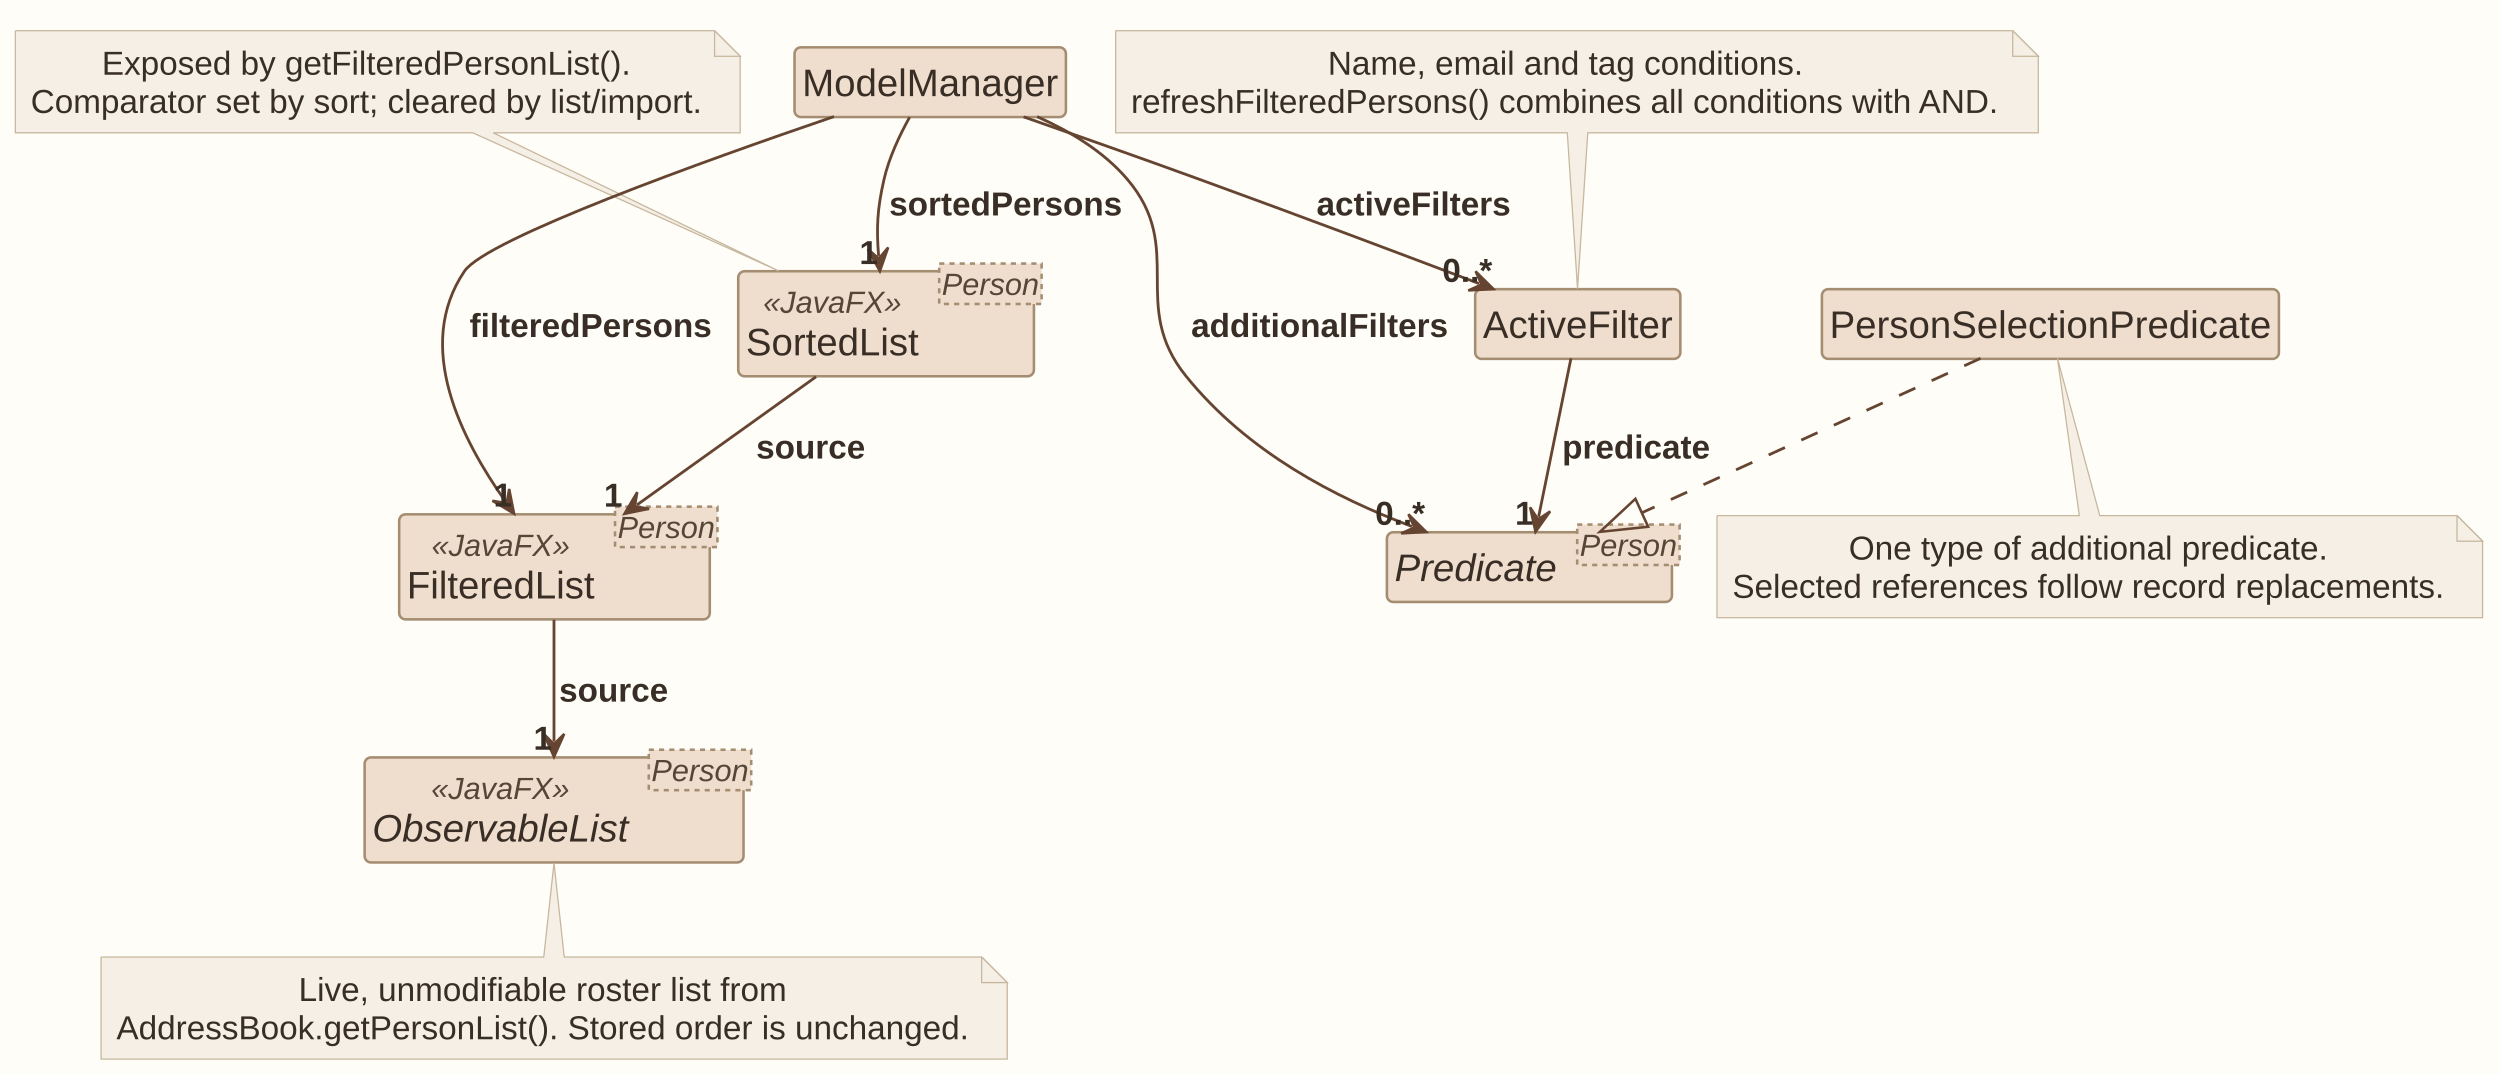
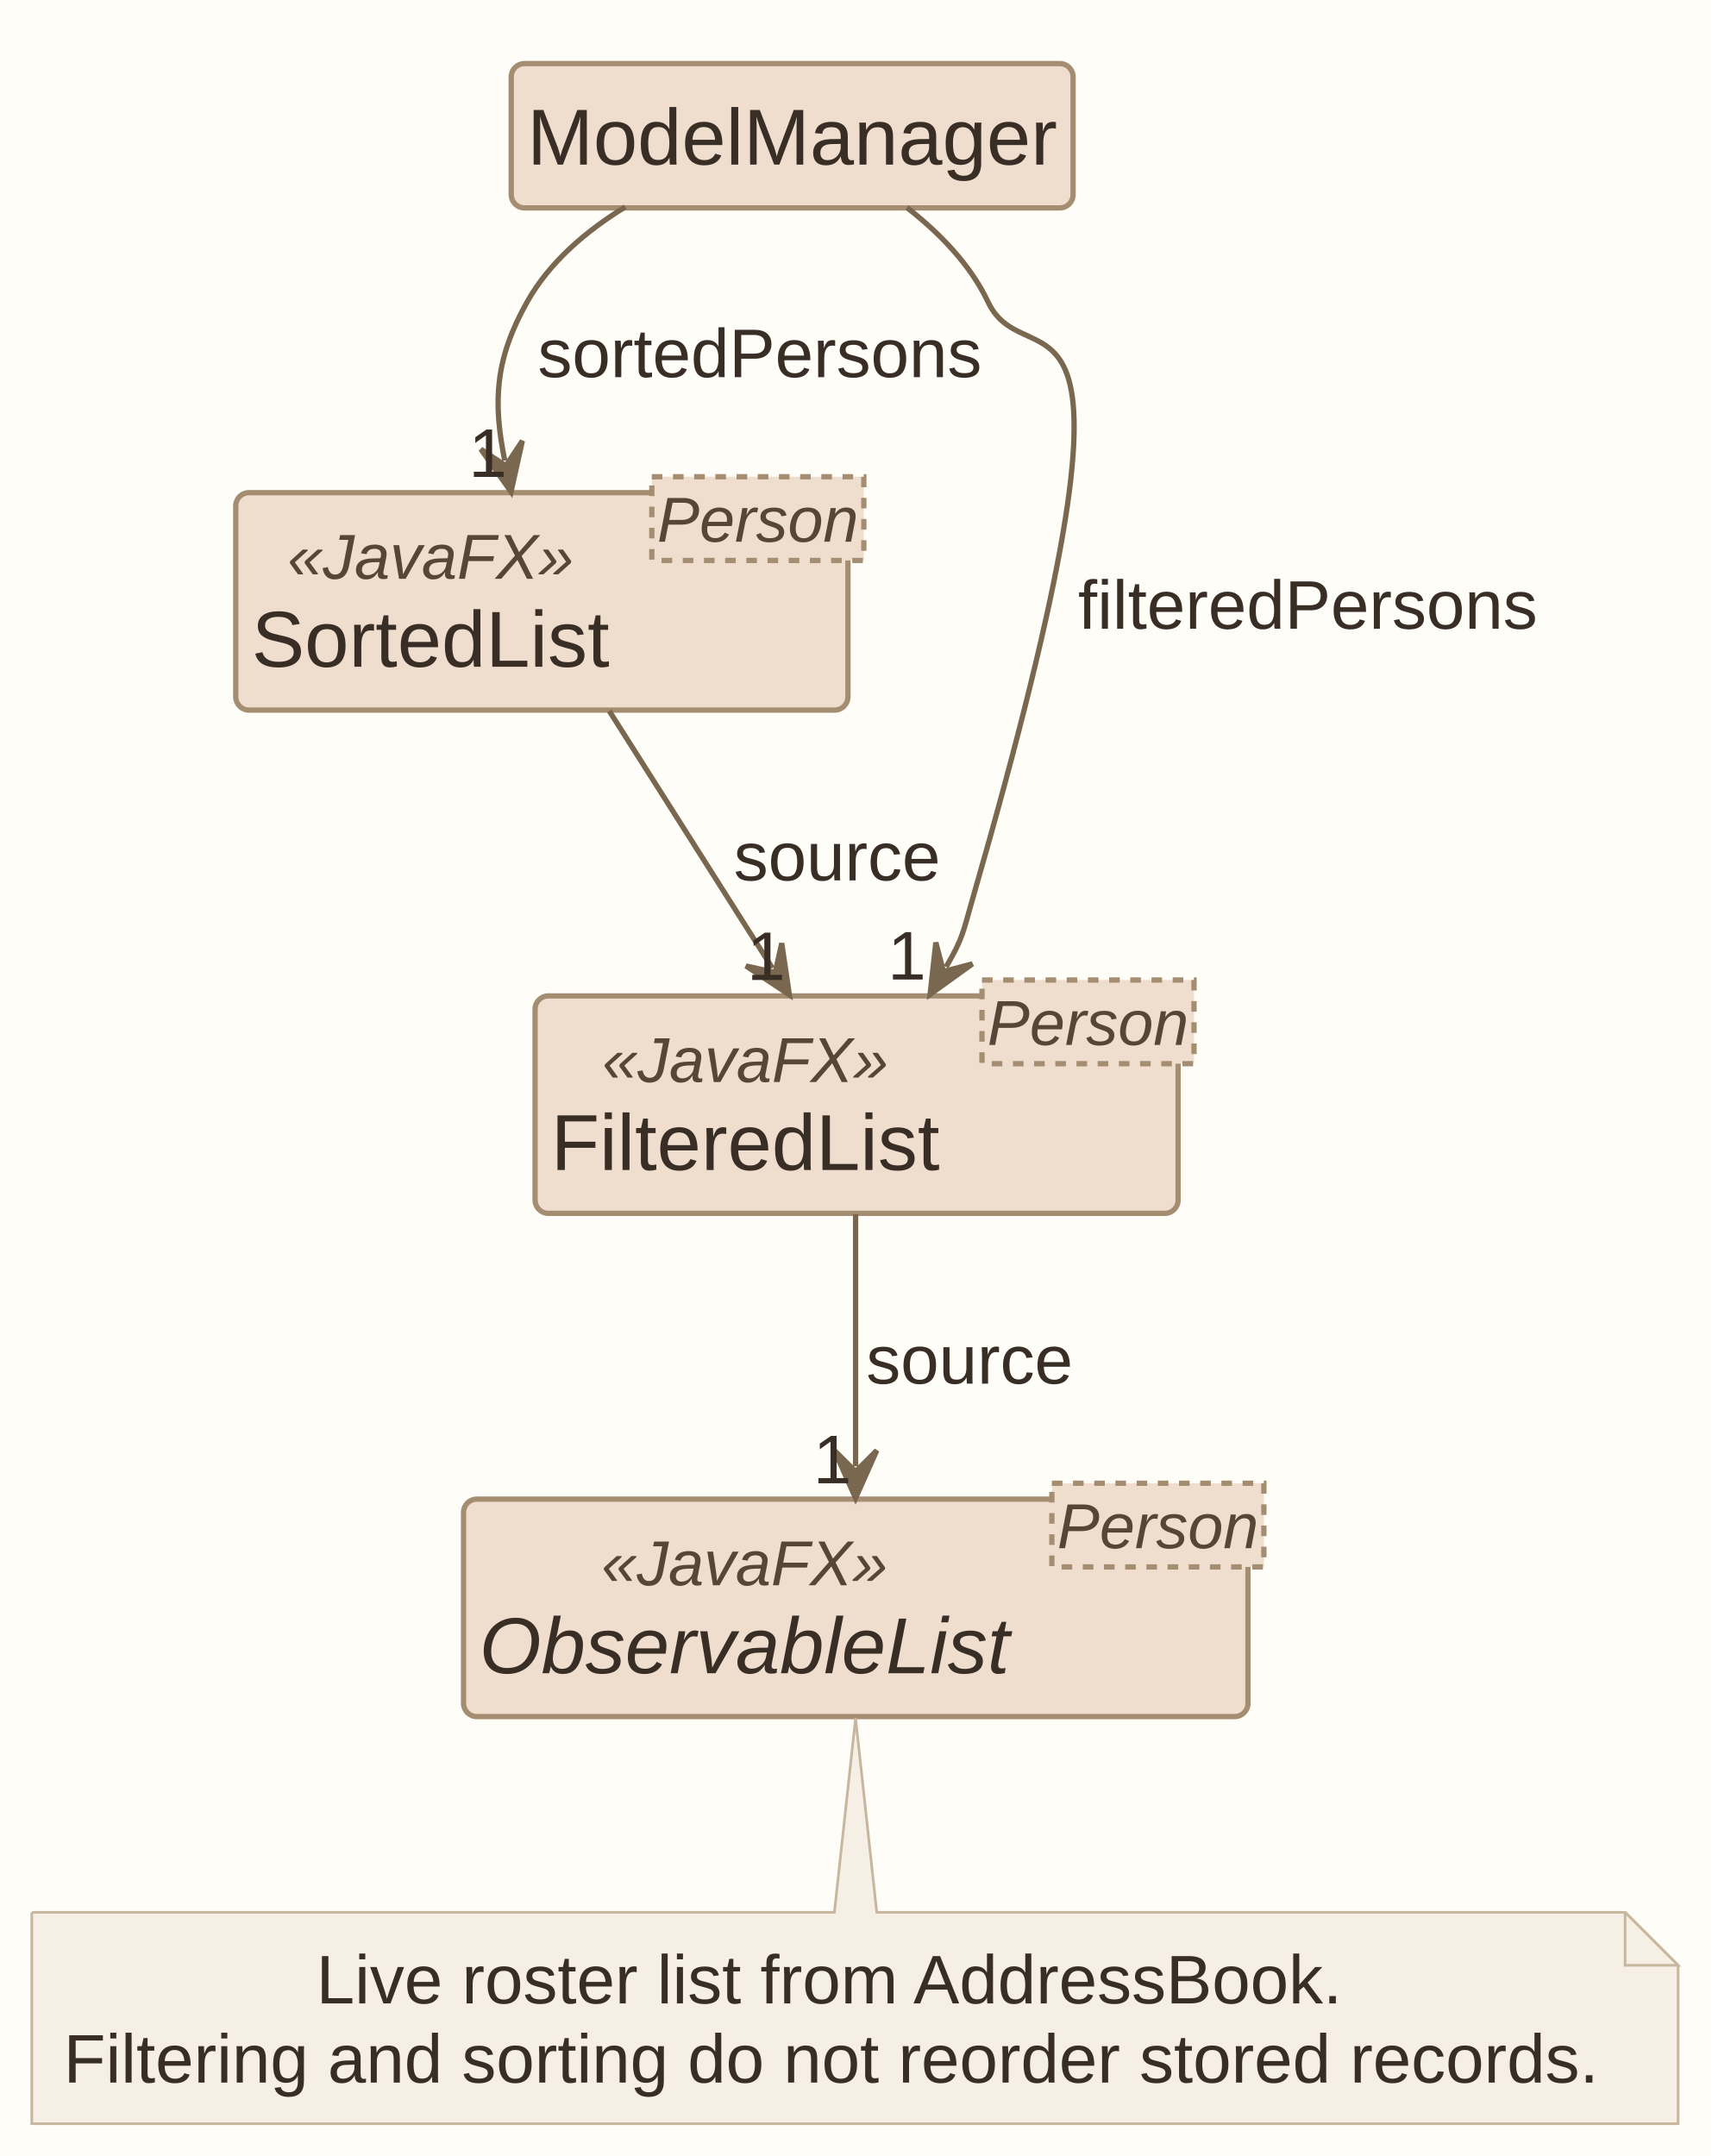
- <svg xmlns="http://www.w3.org/2000/svg" contentStyleType="text/css" data-diagram-type="CLASS" height="420px" preserveAspectRatio="none" style="width:977px;height:420px;background:#FFFDF8;" version="1.1" viewBox="0 0 977 420" width="977px" zoomAndPan="magnify">
+ <svg xmlns="http://www.w3.org/2000/svg" contentStyleType="text/css" data-diagram-type="CLASS" height="407px" preserveAspectRatio="none" style="width:323px;height:407px;background:#FFFDF8;" version="1.1" viewBox="0 0 323 407" width="323px" zoomAndPan="magnify">
  <defs />
  <g>
-     <rect fill="#FFFDF8" height="420" style="stroke:none;stroke-width:1;" width="977" x="0" y="0" />
-     <g class="entity" data-qualified-name="ModelManager" data-source-line="9" id="ent0002">
-       <rect fill="#EFDDCE" height="27.248" rx="2.5" ry="2.5" style="stroke:#A48D71;stroke-width:1;" width="106.056" x="310.5" y="18.5" />
-       <text fill="#382E25" font-family="Arial" font-size="15" lengthAdjust="spacing" textLength="100.056" x="313.5" y="37.57">ModelManager</text>
+     <rect fill="#FFFDF8" height="407" style="stroke:none;stroke-width:1;" width="323" x="0" y="0" />
+     <g class="entity" data-qualified-name="ModelManager" data-source-line="7" id="ent0002">
+       <rect fill="#EFDDCE" height="27.248" rx="2.5" ry="2.5" style="stroke:#A48D71;stroke-width:1;" width="106.056" x="96.5" y="12" />
+       <text fill="#382E25" font-family="Arial" font-size="15" lengthAdjust="spacing" textLength="100.056" x="99.5" y="31.07">ModelManager</text>
    </g>
-     <g class="entity" data-qualified-name="ActiveFilter" data-source-line="10" id="ent0003">
-       <rect fill="#EFDDCE" height="27.248" rx="2.5" ry="2.5" style="stroke:#A48D71;stroke-width:1;" width="80.18" x="576.5" y="113" />
-       <text fill="#382E25" font-family="Arial" font-size="15" lengthAdjust="spacing" textLength="74.18" x="579.5" y="132.07">ActiveFilter</text>
+     <g class="entity" data-qualified-name="Sorted" data-source-line="8" id="ent0003">
+       <rect fill="#EFDDCE" height="41.047" rx="2.5" ry="2.5" style="stroke:#A48D71;stroke-width:1;" width="115.558" x="44.5" y="93" />
+       <text fill="#554636" font-family="Arial" font-size="12" font-style="italic" lengthAdjust="spacing" textLength="54.029" x="54.254" y="109.256">«JavaFX»</text>
+       <text fill="#382E25" font-family="Arial" font-size="15" lengthAdjust="spacing" textLength="67.537" x="47.5" y="125.869">SortedList</text>
+       <rect fill="#EFDDCE" height="15.799" style="stroke:#A48D71;stroke-width:1;stroke-dasharray:2,2;" width="40.022" x="123.037" y="90" />
+       <text fill="#554636" font-family="Arial" font-size="12" font-style="italic" lengthAdjust="spacing" textLength="38.022" x="124.037" y="102.256">Person</text>
    </g>
-     <g class="entity" data-qualified-name="Predicate" data-source-line="11" id="ent0004">
-       <rect fill="#EFDDCE" height="27.248" rx="2.5" ry="2.5" style="stroke:#A48D71;stroke-width:1;" width="111.391" x="542" y="208" />
-       <text fill="#382E25" font-family="Arial" font-size="15" font-style="italic" lengthAdjust="spacing" textLength="63.369" x="545" y="227.07">Predicate</text>
-       <rect fill="#EFDDCE" height="15.799" style="stroke:#A48D71;stroke-width:1;stroke-dasharray:2,2;" width="40.022" x="616.369" y="205" />
-       <text fill="#554636" font-family="Arial" font-size="12" font-style="italic" lengthAdjust="spacing" textLength="38.022" x="617.369" y="217.256">Person</text>
+     <g class="entity" data-qualified-name="Filtered" data-source-line="9" id="ent0004">
+       <rect fill="#EFDDCE" height="41.047" rx="2.5" ry="2.5" style="stroke:#A48D71;stroke-width:1;" width="121.381" x="101" y="188" />
+       <text fill="#554636" font-family="Arial" font-size="12" font-style="italic" lengthAdjust="spacing" textLength="54.029" x="113.665" y="204.256">«JavaFX»</text>
+       <text fill="#382E25" font-family="Arial" font-size="15" lengthAdjust="spacing" textLength="73.359" x="104" y="220.869">FilteredList</text>
+       <rect fill="#EFDDCE" height="15.799" style="stroke:#A48D71;stroke-width:1;stroke-dasharray:2,2;" width="40.022" x="185.359" y="185" />
+       <text fill="#554636" font-family="Arial" font-size="12" font-style="italic" lengthAdjust="spacing" textLength="38.022" x="186.359" y="197.256">Person</text>
    </g>
-     <g class="entity" data-qualified-name="PersonSelectionPredicate" data-source-line="12" id="ent0005">
-       <rect fill="#EFDDCE" height="27.248" rx="2.5" ry="2.5" style="stroke:#A48D71;stroke-width:1;" width="178.602" x="712" y="113" />
-       <text fill="#382E25" font-family="Arial" font-size="15" lengthAdjust="spacing" textLength="172.602" x="715" y="132.07">PersonSelectionPredicate</text>
+     <g class="entity" data-qualified-name="Records" data-source-line="10" id="ent0005">
+       <rect fill="#EFDDCE" height="41.047" rx="2.5" ry="2.5" style="stroke:#A48D71;stroke-width:1;" width="148.07" x="87.5" y="283" />
+       <text fill="#554636" font-family="Arial" font-size="12" font-style="italic" lengthAdjust="spacing" textLength="54.029" x="113.51" y="299.256">«JavaFX»</text>
+       <text fill="#382E25" font-family="Arial" font-size="15" font-style="italic" lengthAdjust="spacing" textLength="100.049" x="90.5" y="315.869">ObservableList</text>
+       <rect fill="#EFDDCE" height="15.799" style="stroke:#A48D71;stroke-width:1;stroke-dasharray:2,2;" width="40.022" x="198.549" y="280" />
+       <text fill="#554636" font-family="Arial" font-size="12" font-style="italic" lengthAdjust="spacing" textLength="38.022" x="199.549" y="292.256">Person</text>
    </g>
-     <g class="entity" data-qualified-name="Sorted" data-source-line="13" id="ent0006">
-       <rect fill="#EFDDCE" height="41.047" rx="2.5" ry="2.5" style="stroke:#A48D71;stroke-width:1;" width="115.558" x="288.5" y="106" />
-       <text fill="#554636" font-family="Arial" font-size="12" font-style="italic" lengthAdjust="spacing" textLength="54.029" x="298.254" y="122.256">«JavaFX»</text>
-       <text fill="#382E25" font-family="Arial" font-size="15" lengthAdjust="spacing" textLength="67.537" x="291.5" y="138.869">SortedList</text>
-       <rect fill="#EFDDCE" height="15.799" style="stroke:#A48D71;stroke-width:1;stroke-dasharray:2,2;" width="40.022" x="367.037" y="103" />
-       <text fill="#554636" font-family="Arial" font-size="12" font-style="italic" lengthAdjust="spacing" textLength="38.022" x="368.037" y="115.256">Person</text>
+     <g class="entity" data-qualified-name="GMN10" data-source-line="16" id="ent0011">
+       <path d="M6,361 L6,400.897 A0,0 0 0 0 6,400.897 L316.758,400.897 A0,0 0 0 0 316.758,400.897 L316.758,371 L306.758,361 L165.5,361 L161.5,324.337 L157.5,361 L6,361 A0,0 0 0 0 6,361" fill="#F5EFE5" style="stroke:#C7B79F;stroke-width:0.5;" />
+       <path d="M306.758,361 L306.758,371 L316.758,371 L306.758,361" fill="#F5EFE5" style="stroke:#C7B79F;stroke-width:0.5;" />
+       <text fill="#382E25" font-family="Arial" font-size="13" lengthAdjust="spacing" textLength="194.346" x="59.706" y="378.194">Live roster list from AddressBook.</text>
+       <text fill="#382E25" font-family="Arial" font-size="13" lengthAdjust="spacing" textLength="289.758" x="12" y="393.143">Filtering and sorting do not reorder stored records.</text>
    </g>
-     <g class="entity" data-qualified-name="Filtered" data-source-line="14" id="ent0007">
-       <rect fill="#EFDDCE" height="41.047" rx="2.5" ry="2.5" style="stroke:#A48D71;stroke-width:1;" width="121.381" x="156" y="201" />
-       <text fill="#554636" font-family="Arial" font-size="12" font-style="italic" lengthAdjust="spacing" textLength="54.029" x="168.665" y="217.256">«JavaFX»</text>
-       <text fill="#382E25" font-family="Arial" font-size="15" lengthAdjust="spacing" textLength="73.359" x="159" y="233.869">FilteredList</text>
-       <rect fill="#EFDDCE" height="15.799" style="stroke:#A48D71;stroke-width:1;stroke-dasharray:2,2;" width="40.022" x="240.359" y="198" />
-       <text fill="#554636" font-family="Arial" font-size="12" font-style="italic" lengthAdjust="spacing" textLength="38.022" x="241.359" y="210.256">Person</text>
+     <g class="link" data-entity-1="ent0002" data-entity-2="ent0003" data-link-type="dependency" id="lnk6">
+       <polygon fill="#796750" points="96.465,92.828,98.602,83.213,95.474,87.927,90.761,84.799,96.465,92.828" style="stroke:#796750;stroke-width:1;" />
+       <path d="M118.039,39.057 C110.664,43.569 103.731,49.463 99.5,57 C93.454,67.77 93.014,75.764 95.276,86.947" fill="none" style="stroke:#796750;stroke-width:1;" />
+       <text fill="#382E25" font-family="Arial" font-size="13" lengthAdjust="spacing" textLength="83.821" x="101.5" y="71.194">sortedPersons</text>
+       <text fill="#382E25" font-family="Arial" font-size="13" lengthAdjust="spacing" textLength="7.23" x="88.465" y="90.022">1</text>
    </g>
-     <g class="entity" data-qualified-name="Records" data-source-line="15" id="ent0008">
-       <rect fill="#EFDDCE" height="41.047" rx="2.5" ry="2.5" style="stroke:#A48D71;stroke-width:1;" width="148.07" x="142.5" y="296" />
-       <text fill="#554636" font-family="Arial" font-size="12" font-style="italic" lengthAdjust="spacing" textLength="54.029" x="168.51" y="312.256">«JavaFX»</text>
-       <text fill="#382E25" font-family="Arial" font-size="15" font-style="italic" lengthAdjust="spacing" textLength="100.049" x="145.5" y="328.869">ObservableList</text>
-       <rect fill="#EFDDCE" height="15.799" style="stroke:#A48D71;stroke-width:1;stroke-dasharray:2,2;" width="40.022" x="253.549" y="293" />
-       <text fill="#554636" font-family="Arial" font-size="12" font-style="italic" lengthAdjust="spacing" textLength="38.022" x="254.549" y="305.256">Person</text>
+     <g class="link" data-entity-1="ent0002" data-entity-2="ent0004" data-link-type="dependency" id="lnk7">
+       <polygon fill="#796750" points="175.567,187.712,183.556,181.953,178.086,183.393,176.645,177.923,175.567,187.712" style="stroke:#796750;stroke-width:1;" />
+       <path d="M171.188,39.181 C177.287,43.93 183.162,49.922 186.5,57 C194.296,73.529 220.411,42.15 183.5,170 C181.741,176.092 181.791,177.04 178.589,182.529" fill="none" style="stroke:#796750;stroke-width:1;" />
+       <text fill="#382E25" font-family="Arial" font-size="13" lengthAdjust="spacing" textLength="86.709" x="203.5" y="118.694">filteredPersons</text>
+       <text fill="#382E25" font-family="Arial" font-size="13" lengthAdjust="spacing" textLength="7.23" x="167.567" y="184.906">1</text>
    </g>
-     <g class="entity" data-qualified-name="GMN17" data-source-line="25" id="ent0018">
-       <path d="M39.5,374 L39.5,413.897 A0,0 0 0 0 39.5,413.897 L393.631,413.897 A0,0 0 0 0 393.631,413.897 L393.631,384 L383.631,374 L220.5,374 L216.5,337.337 L212.5,374 L39.5,374 A0,0 0 0 0 39.5,374" fill="#F5EFE5" style="stroke:#C7B79F;stroke-width:0.5;" />
-       <path d="M383.631,374 L383.631,384 L393.631,384 L383.631,374" fill="#F5EFE5" style="stroke:#C7B79F;stroke-width:0.5;" />
-       <text fill="#382E25" font-family="Arial" font-size="13" lengthAdjust="spacing" textLength="190.741" x="116.695" y="391.194">Live, unmodifiable roster list from</text>
-       <text fill="#382E25" font-family="Arial" font-size="13" lengthAdjust="spacing" textLength="333.131" x="45.5" y="406.143">AddressBook.getPersonList(). Stored order is unchanged.</text>
+     <g class="link" data-entity-1="ent0003" data-entity-2="ent0004" data-link-type="dependency" id="lnk8">
+       <polygon fill="#796750" points="149.006,187.805,147.562,178.063,146.327,183.583,140.807,182.349,149.006,187.805" style="stroke:#796750;stroke-width:1;" />
+       <path d="M115.012,134.223 C125.025,150.005 135.784,166.964 145.792,182.739" fill="none" style="stroke:#796750;stroke-width:1;" />
+       <text fill="#382E25" font-family="Arial" font-size="13" lengthAdjust="spacing" textLength="39.019" x="138.5" y="166.194">source</text>
+       <text fill="#382E25" font-family="Arial" font-size="13" lengthAdjust="spacing" textLength="7.23" x="141.006" y="184.999">1</text>
    </g>
-     <g class="entity" data-qualified-name="GMN20" data-source-line="26" id="ent0021">
-       <path d="M6,12 L6,51.898 A0,0 0 0 0 6,51.898 L184.733,51.898 L304.291,105.88 L192.733,51.898 L289.26,51.898 A0,0 0 0 0 289.26,51.898 L289.26,22 L279.26,12 L6,12 A0,0 0 0 0 6,12" fill="#F5EFE5" style="stroke:#C7B79F;stroke-width:0.5;" />
-       <path d="M279.26,12 L279.26,22 L289.26,22 L279.26,12" fill="#F5EFE5" style="stroke:#C7B79F;stroke-width:0.5;" />
-       <text fill="#382E25" font-family="Arial" font-size="13" lengthAdjust="spacing" textLength="206.654" x="39.803" y="29.194">Exposed by getFilteredPersonList().</text>
-       <text fill="#382E25" font-family="Arial" font-size="13" lengthAdjust="spacing" textLength="262.26" x="12" y="44.143">Comparator set by sort; cleared by list/import.</text>
-     </g>
-     <g class="entity" data-qualified-name="GMN23" data-source-line="27" id="ent0024">
-       <path d="M436,12 L436,51.898 A0,0 0 0 0 436,51.898 L612.5,51.898 L616.5,112.874 L620.5,51.898 L796.574,51.898 A0,0 0 0 0 796.574,51.898 L796.574,22 L786.574,12 L436,12 A0,0 0 0 0 436,12" fill="#F5EFE5" style="stroke:#C7B79F;stroke-width:0.5;" />
-       <path d="M786.574,12 L786.574,22 L796.574,22 L786.574,12" fill="#F5EFE5" style="stroke:#C7B79F;stroke-width:0.5;" />
-       <text fill="#382E25" font-family="Arial" font-size="13" lengthAdjust="spacing" textLength="185.713" x="518.93" y="29.194">Name, email and tag conditions.</text>
-       <text fill="#382E25" font-family="Arial" font-size="13" lengthAdjust="spacing" textLength="339.574" x="442" y="44.143">refreshFilteredPersons() combines all conditions with AND.</text>
-     </g>
-     <g class="entity" data-qualified-name="GMN26" data-source-line="28" id="ent0027">
-       <path d="M671,201.5 L671,241.398 A0,0 0 0 0 671,241.398 L970.192,241.398 A0,0 0 0 0 970.192,241.398 L970.192,211.5 L960.192,201.5 L820.596,201.5 L804.062,140.042 L812.596,201.5 L671,201.5 A0,0 0 0 0 671,201.5" fill="#F5EFE5" style="stroke:#C7B79F;stroke-width:0.5;" />
-       <path d="M960.192,201.5 L960.192,211.5 L970.192,211.5 L960.192,201.5" fill="#F5EFE5" style="stroke:#C7B79F;stroke-width:0.5;" />
-       <text fill="#382E25" font-family="Arial" font-size="13" lengthAdjust="spacing" textLength="187.18" x="722.506" y="218.694">One type of additional predicate.</text>
-       <text fill="#382E25" font-family="Arial" font-size="13" lengthAdjust="spacing" textLength="278.192" x="677" y="233.643">Selected references follow record replacements.</text>
-     </g>
-     <g class="link" data-entity-1="ent0002" data-entity-2="ent0003" data-link-type="dependency" id="lnk9">
-       <polygon fill="#654531" points="583.652,112.967,576.658,106.032,578.977,111.192,573.818,113.511,583.652,112.967" style="stroke:#654531;stroke-width:1;" />
-       <path d="M400.009,45.664 C420.229,52.728 445.795,61.743 468.5,70 C508.216,84.443 548.097,99.463 578.043,110.837" fill="none" style="stroke:#654531;stroke-width:1.1;" />
-       <text fill="#382E25" font-family="Arial" font-size="13" font-weight="bold" lengthAdjust="spacing" textLength="75.874" x="514.5" y="84.194">activeFilters</text>
-       <text fill="#382E25" font-family="Arial" font-size="13" font-weight="bold" lengthAdjust="spacing" textLength="19.513" x="563.652" y="110.161">0..*</text>
-     </g>
-     <g class="link" data-entity-1="ent0002" data-entity-2="ent0004" data-link-type="dependency" id="lnk10">
-       <polygon fill="#654531" points="557.408,207.906,550.415,200.97,552.734,206.13,547.575,208.449,557.408,207.906" style="stroke:#654531;stroke-width:1;" />
-       <path d="M405.304,45.602 C418.117,51.26 431.256,59.17 440.5,70 C463.688,97.166 441.051,119.221 463.5,147 C487.683,176.924 521.851,194.399 551.799,205.775" fill="none" style="stroke:#654531;stroke-width:1.1;" />
-       <text fill="#382E25" font-family="Arial" font-size="13" font-weight="bold" lengthAdjust="spacing" textLength="100.401" x="465.5" y="131.694">additionalFilters</text>
-       <text fill="#382E25" font-family="Arial" font-size="13" font-weight="bold" lengthAdjust="spacing" textLength="19.513" x="537.408" y="205.1">0..*</text>
-     </g>
-     <g class="link" data-entity-1="ent0005" data-entity-2="ent0004" data-link-type="extension" id="lnk11">
-       <polygon fill="none" points="625.228,207.859,644.095,205.852,639.117,194.933,625.228,207.859" style="stroke:#654531;stroke-width:1;" />
-       <path d="M773.988,140.042 C735.053,157.792 680.658,182.59 641.606,200.393" fill="none" style="stroke:#654531;stroke-width:1.1;stroke-dasharray:7,7;" />
-     </g>
-     <g class="link" data-entity-1="ent0003" data-entity-2="ent0004" data-link-type="dependency" id="lnk12">
-       <polygon fill="#654531" points="600.082,207.859,605.803,199.842,601.083,202.96,597.965,198.241,600.082,207.859" style="stroke:#654531;stroke-width:1;" />
-       <path d="M613.938,140.042 C610.311,157.792 604.921,184.178 601.284,201.981" fill="none" style="stroke:#654531;stroke-width:1.1;" />
-       <text fill="#382E25" font-family="Arial" font-size="13" font-weight="bold" lengthAdjust="spacing" textLength="57.802" x="610.5" y="179.194">predicate</text>
-       <text fill="#382E25" font-family="Arial" font-size="13" font-weight="bold" lengthAdjust="spacing" textLength="7.23" x="592.082" y="205.053">1</text>
-     </g>
-     <g class="link" data-entity-1="ent0002" data-entity-2="ent0006" data-link-type="dependency" id="lnk13">
-       <polygon fill="#654531" points="343.858,105.996,347.104,96.698,343.447,101.013,339.132,97.356,343.858,105.996" style="stroke:#654531;stroke-width:1;" />
-       <path d="M355.476,45.819 C351.636,52.706 347.456,61.507 345.5,70 C342.796,81.739 342.478,89.266 343.365,100.017" fill="none" style="stroke:#654531;stroke-width:1.1;" />
-       <text fill="#382E25" font-family="Arial" font-size="13" font-weight="bold" lengthAdjust="spacing" textLength="91.032" x="347.5" y="84.194">sortedPersons</text>
-       <text fill="#382E25" font-family="Arial" font-size="13" font-weight="bold" lengthAdjust="spacing" textLength="7.23" x="335.858" y="103.19">1</text>
-     </g>
-     <g class="link" data-entity-1="ent0002" data-entity-2="ent0007" data-link-type="dependency" id="lnk14">
-       <polygon fill="#654531" points="200.901,200.751,198.981,191.091,198.018,196.665,192.444,195.702,200.901,200.751" style="stroke:#654531;stroke-width:1;" />
-       <path d="M325.899,45.56 C275.138,62.89 190.011,93.416 181.5,106 C161.587,135.443 180.434,171.737 197.442,195.848" fill="none" style="stroke:#654531;stroke-width:1.1;" />
-       <text fill="#382E25" font-family="Arial" font-size="13" font-weight="bold" lengthAdjust="spacing" textLength="94.644" x="183.5" y="131.694">filteredPersons</text>
-       <text fill="#382E25" font-family="Arial" font-size="13" font-weight="bold" lengthAdjust="spacing" textLength="7.23" x="192.901" y="197.945">1</text>
-     </g>
-     <g class="link" data-entity-1="ent0006" data-entity-2="ent0007" data-link-type="dependency" id="lnk15">
-       <polygon fill="#654531" points="244.03,200.805,253.677,198.822,248.096,197.896,249.022,192.316,244.03,200.805" style="stroke:#654531;stroke-width:1;" />
-       <path d="M318.93,147.223 C296.869,163.005 270.961,181.54 248.91,197.315" fill="none" style="stroke:#654531;stroke-width:1.1;" />
-       <text fill="#382E25" font-family="Arial" font-size="13" font-weight="bold" lengthAdjust="spacing" textLength="42.631" x="295.5" y="179.194">source</text>
-       <text fill="#382E25" font-family="Arial" font-size="13" font-weight="bold" lengthAdjust="spacing" textLength="7.23" x="236.03" y="197.999">1</text>
-     </g>
-     <g class="link" data-entity-1="ent0007" data-entity-2="ent0008" data-link-type="dependency" id="lnk16">
-       <polygon fill="#654531" points="216.5,295.805,220.5,286.805,216.5,290.805,212.5,286.805,216.5,295.805" style="stroke:#654531;stroke-width:1;" />
-       <path d="M216.5,242.223 C216.5,258.005 216.5,274.031 216.5,289.805" fill="none" style="stroke:#654531;stroke-width:1.1;" />
-       <text fill="#382E25" font-family="Arial" font-size="13" font-weight="bold" lengthAdjust="spacing" textLength="42.631" x="218.5" y="274.194">source</text>
-       <text fill="#382E25" font-family="Arial" font-size="13" font-weight="bold" lengthAdjust="spacing" textLength="7.23" x="208.5" y="292.999">1</text>
+     <g class="link" data-entity-1="ent0004" data-entity-2="ent0005" data-link-type="dependency" id="lnk9">
+       <polygon fill="#796750" points="161.5,282.805,165.5,273.805,161.5,277.805,157.5,273.805,161.5,282.805" style="stroke:#796750;stroke-width:1;" />
+       <path d="M161.5,229.223 C161.5,245.005 161.5,261.031 161.5,276.805" fill="none" style="stroke:#796750;stroke-width:1;" />
+       <text fill="#382E25" font-family="Arial" font-size="13" lengthAdjust="spacing" textLength="39.019" x="163.5" y="261.194">source</text>
+       <text fill="#382E25" font-family="Arial" font-size="13" lengthAdjust="spacing" textLength="7.23" x="153.5" y="279.999">1</text>
    </g>
  </g>
</svg>
